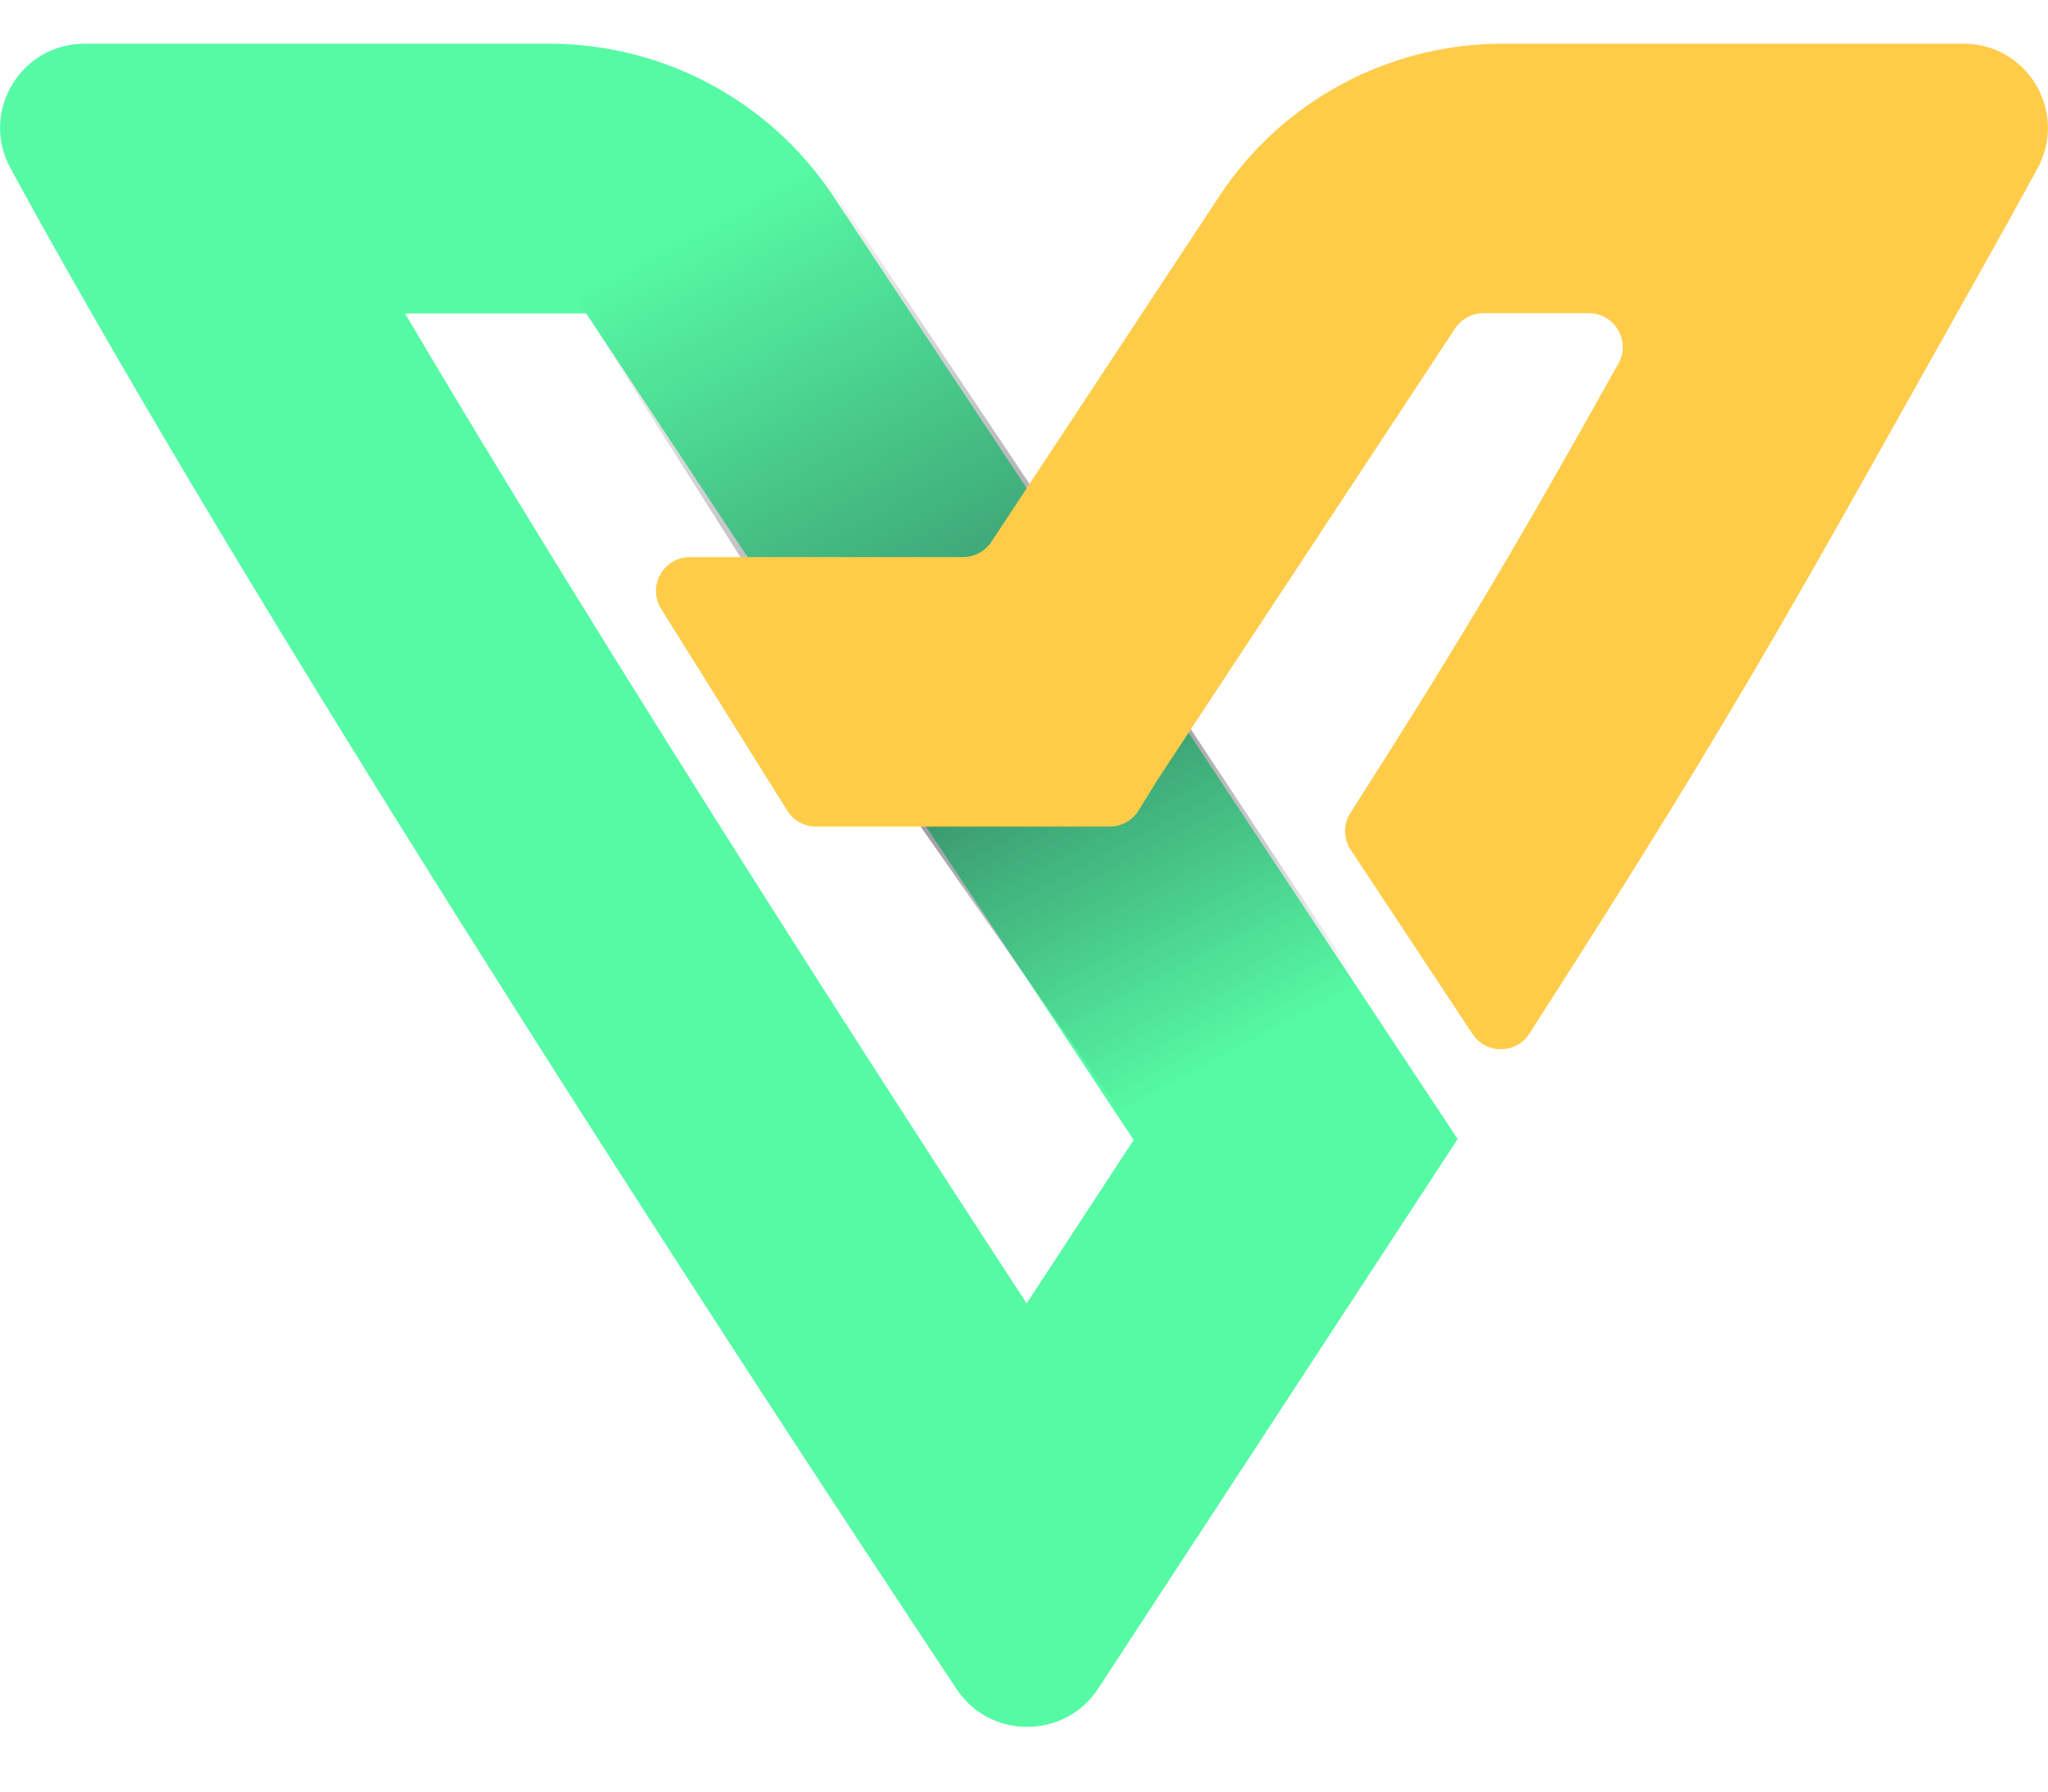
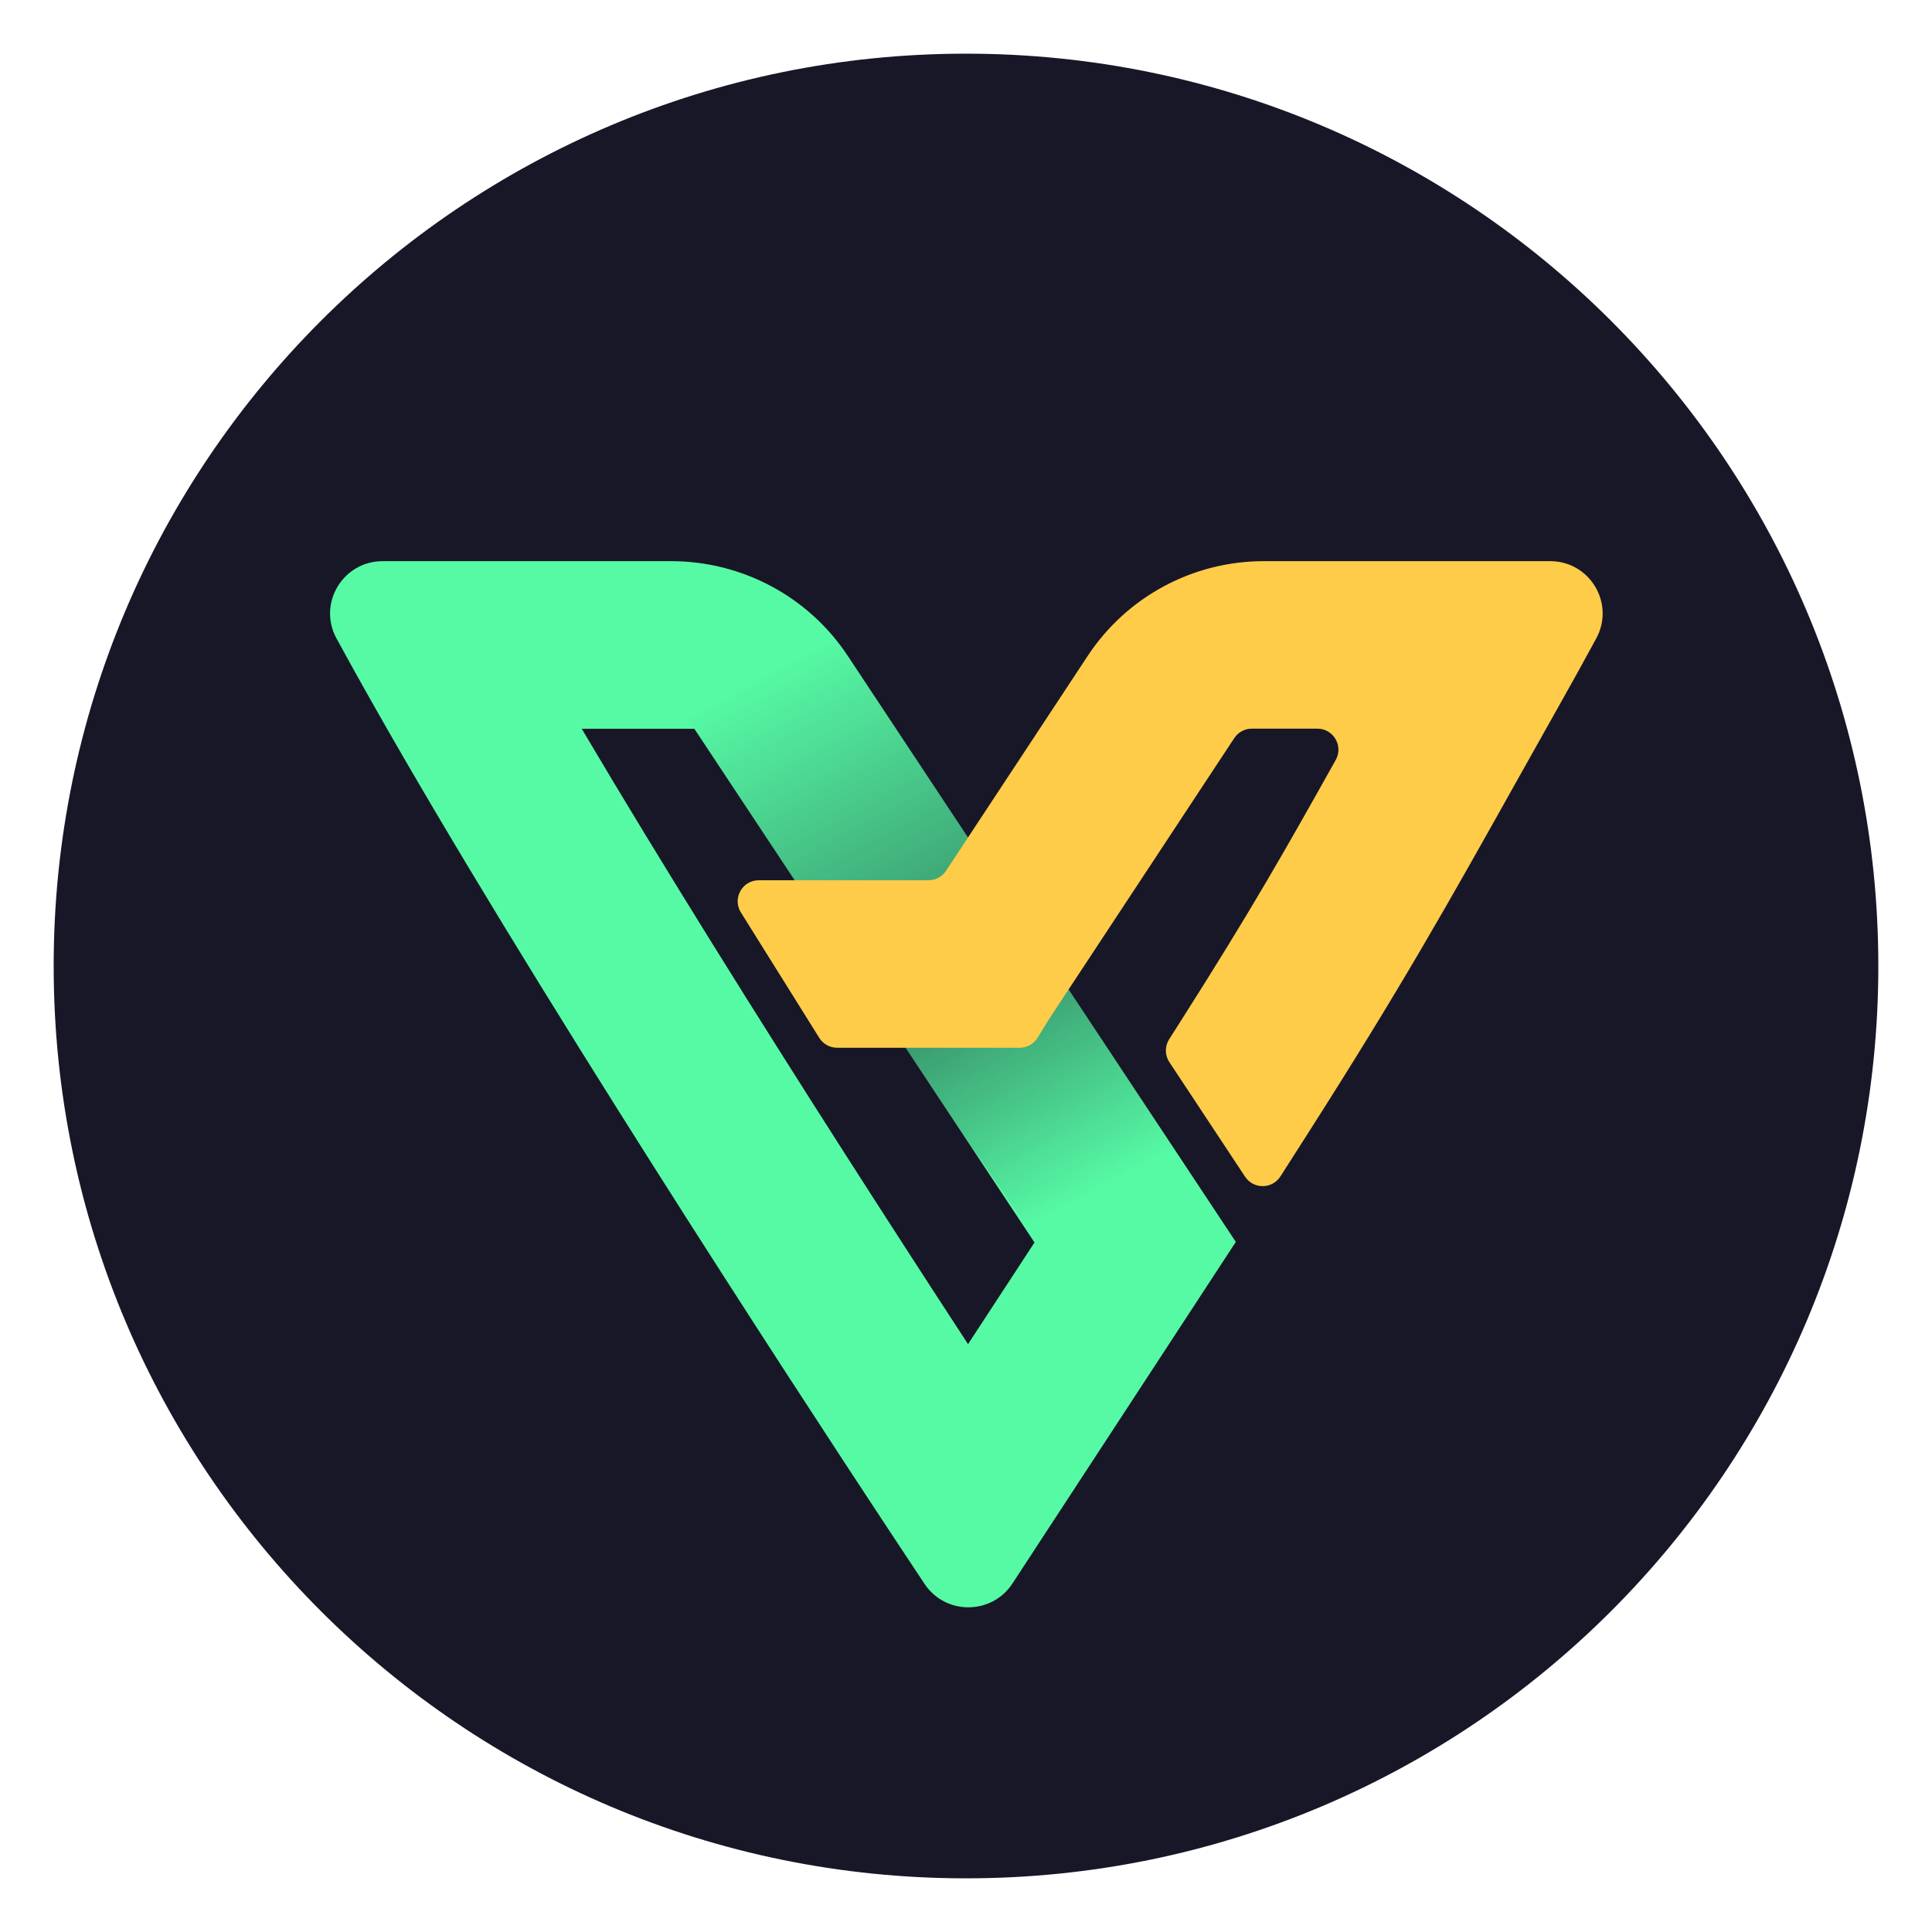
- <svg xmlns="http://www.w3.org/2000/svg" width="24" height="21" viewBox="0 0 24 21" fill="none">
-   <path fill-rule="evenodd" clip-rule="evenodd" d="M0.121 1.968C-0.236 1.311 0.242 0.512 0.993 0.512H6.433C7.774 0.512 9.025 1.183 9.763 2.297L17.082 13.351L12.869 19.793C12.48 20.388 11.606 20.392 11.212 19.801C11.18 19.753 11.21 19.797 11.212 19.801C11.212 19.801 10.719 19.058 10.493 18.714C8.674 15.957 3.787 8.472 0.789 3.171C0.554 2.757 0.331 2.355 0.121 1.968ZM12.031 15.278C11.361 14.252 10.551 13.002 9.679 11.638C8.075 9.13 6.274 6.257 4.746 3.674H6.87L13.285 13.362L12.031 15.278Z" fill="#56FAA5" />
-   <path d="M12.897 6.918L8.276 0L4.698 0.247L8.922 6.918H12.897Z" fill="url(#paint0_linear_837_125837)" fill-opacity="0.35" />
-   <path d="M9.687 8.114L13.3 13.281L17.082 13.281L13.669 8.114L9.687 8.114Z" fill="url(#paint1_linear_837_125837)" fill-opacity="0.5" />
-   <path fill-rule="evenodd" clip-rule="evenodd" d="M14.289 2.299C15.024 1.184 16.271 0.512 17.608 0.512H23.011C23.759 0.512 24.235 1.311 23.88 1.968C23.671 2.353 23.449 2.754 23.216 3.168C22.921 3.693 22.651 4.175 22.397 4.628C21.08 6.979 20.196 8.558 18.412 11.349L17.923 12.115C17.768 12.358 17.415 12.36 17.256 12.12L15.828 9.96C15.742 9.83 15.741 9.661 15.825 9.529L16.03 9.206C17.401 7.053 18.049 5.896 18.948 4.293C18.954 4.283 18.96 4.273 18.966 4.262C19.114 3.998 18.922 3.671 18.619 3.671H17.384C17.251 3.671 17.126 3.738 17.052 3.85L13.565 9.14L13.343 9.5C13.271 9.617 13.143 9.689 13.005 9.689H9.563C9.426 9.689 9.298 9.618 9.226 9.502L7.748 7.137C7.583 6.873 7.773 6.53 8.085 6.53H11.285C11.419 6.53 11.543 6.463 11.617 6.352L14.289 2.299Z" fill="#FFCC4A" />
+ <svg xmlns="http://www.w3.org/2000/svg" width="720" height="720" viewBox="0 0 720 720" fill="none">
+   <circle cx="360" cy="360" r="340" fill="#171727" />
+   <path fill-rule="evenodd" clip-rule="evenodd" d="M125.387 237.896C118.327 224.908 127.777 209.127 142.615 209.127H250.127C276.621 209.127 301.341 222.378 315.92 244.395L460.553 462.827L377.299 590.139C369.615 601.889 352.355 601.968 344.564 590.289C343.93 589.337 344.518 590.219 344.564 590.289C344.564 590.289 334.827 575.614 330.345 568.818C294.407 514.321 197.837 366.417 138.587 261.669C133.952 253.475 129.536 245.528 125.387 237.896ZM360.757 500.92C347.51 480.632 331.502 455.943 314.263 428.989C282.563 379.423 246.989 322.643 216.795 271.6H258.767L385.528 463.04L360.757 500.92Z" fill="#56FAA5" />
+   <path d="M377.853 335.709L286.53 199L215.828 203.882L299.296 335.709H377.853Z" fill="url(#paint0_linear_4621_48146)" fill-opacity="0.35" />
+   <path d="M314.435 359.337L385.837 461.445L460.561 461.445L393.125 359.338L314.435 359.337Z" fill="url(#paint1_linear_4621_48146)" fill-opacity="0.5" />
+   <path fill-rule="evenodd" clip-rule="evenodd" d="M405.361 244.429C419.888 222.393 444.539 209.127 470.962 209.127H577.717C592.502 209.127 601.921 224.898 594.893 237.885C590.771 245.5 586.385 253.429 581.781 261.604C575.94 271.976 570.606 281.499 565.589 290.455C539.564 336.916 522.093 368.107 486.849 423.274L477.178 438.414C474.119 443.202 467.135 443.256 464.002 438.516L435.784 395.825C434.079 393.245 434.051 389.907 435.711 387.299L439.766 380.93C466.865 338.371 479.68 315.514 497.44 283.838C497.554 283.634 497.669 283.431 497.783 283.226C500.715 277.996 496.929 271.543 490.926 271.543H466.539C463.896 271.543 461.431 272.87 459.978 275.073L391.06 379.62L386.679 386.73C385.25 389.05 382.718 390.464 379.99 390.464H311.972C309.262 390.464 306.744 389.069 305.309 386.773L276.107 340.039C272.844 334.816 276.605 328.047 282.77 328.047H346.005C348.648 328.047 351.113 326.721 352.565 324.517L405.361 244.429Z" fill="#FFCC4A" />
  <defs>
-     <linearGradient id="paint0_linear_837_125837" x1="11.058" y1="7.363" x2="8.447" y2="2.459" gradientUnits="userSpaceOnUse">
+     <linearGradient id="paint0_linear_4621_48146" x1="341.52" y1="344.497" x2="289.927" y2="247.584" gradientUnits="userSpaceOnUse">
      <stop offset="0.125" stop-color="#171727" />
      <stop offset="1" stop-color="#171727" stop-opacity="0" />
    </linearGradient>
-     <linearGradient id="paint1_linear_837_125837" x1="11.533" y1="7.669" x2="14.143" y2="12.573" gradientUnits="userSpaceOnUse">
+     <linearGradient id="paint1_linear_4621_48146" x1="350.903" y1="350.547" x2="402.496" y2="447.46" gradientUnits="userSpaceOnUse">
      <stop offset="0.125" stop-color="#171727" />
      <stop offset="1" stop-color="#171727" stop-opacity="0" />
    </linearGradient>
  </defs>
</svg>
